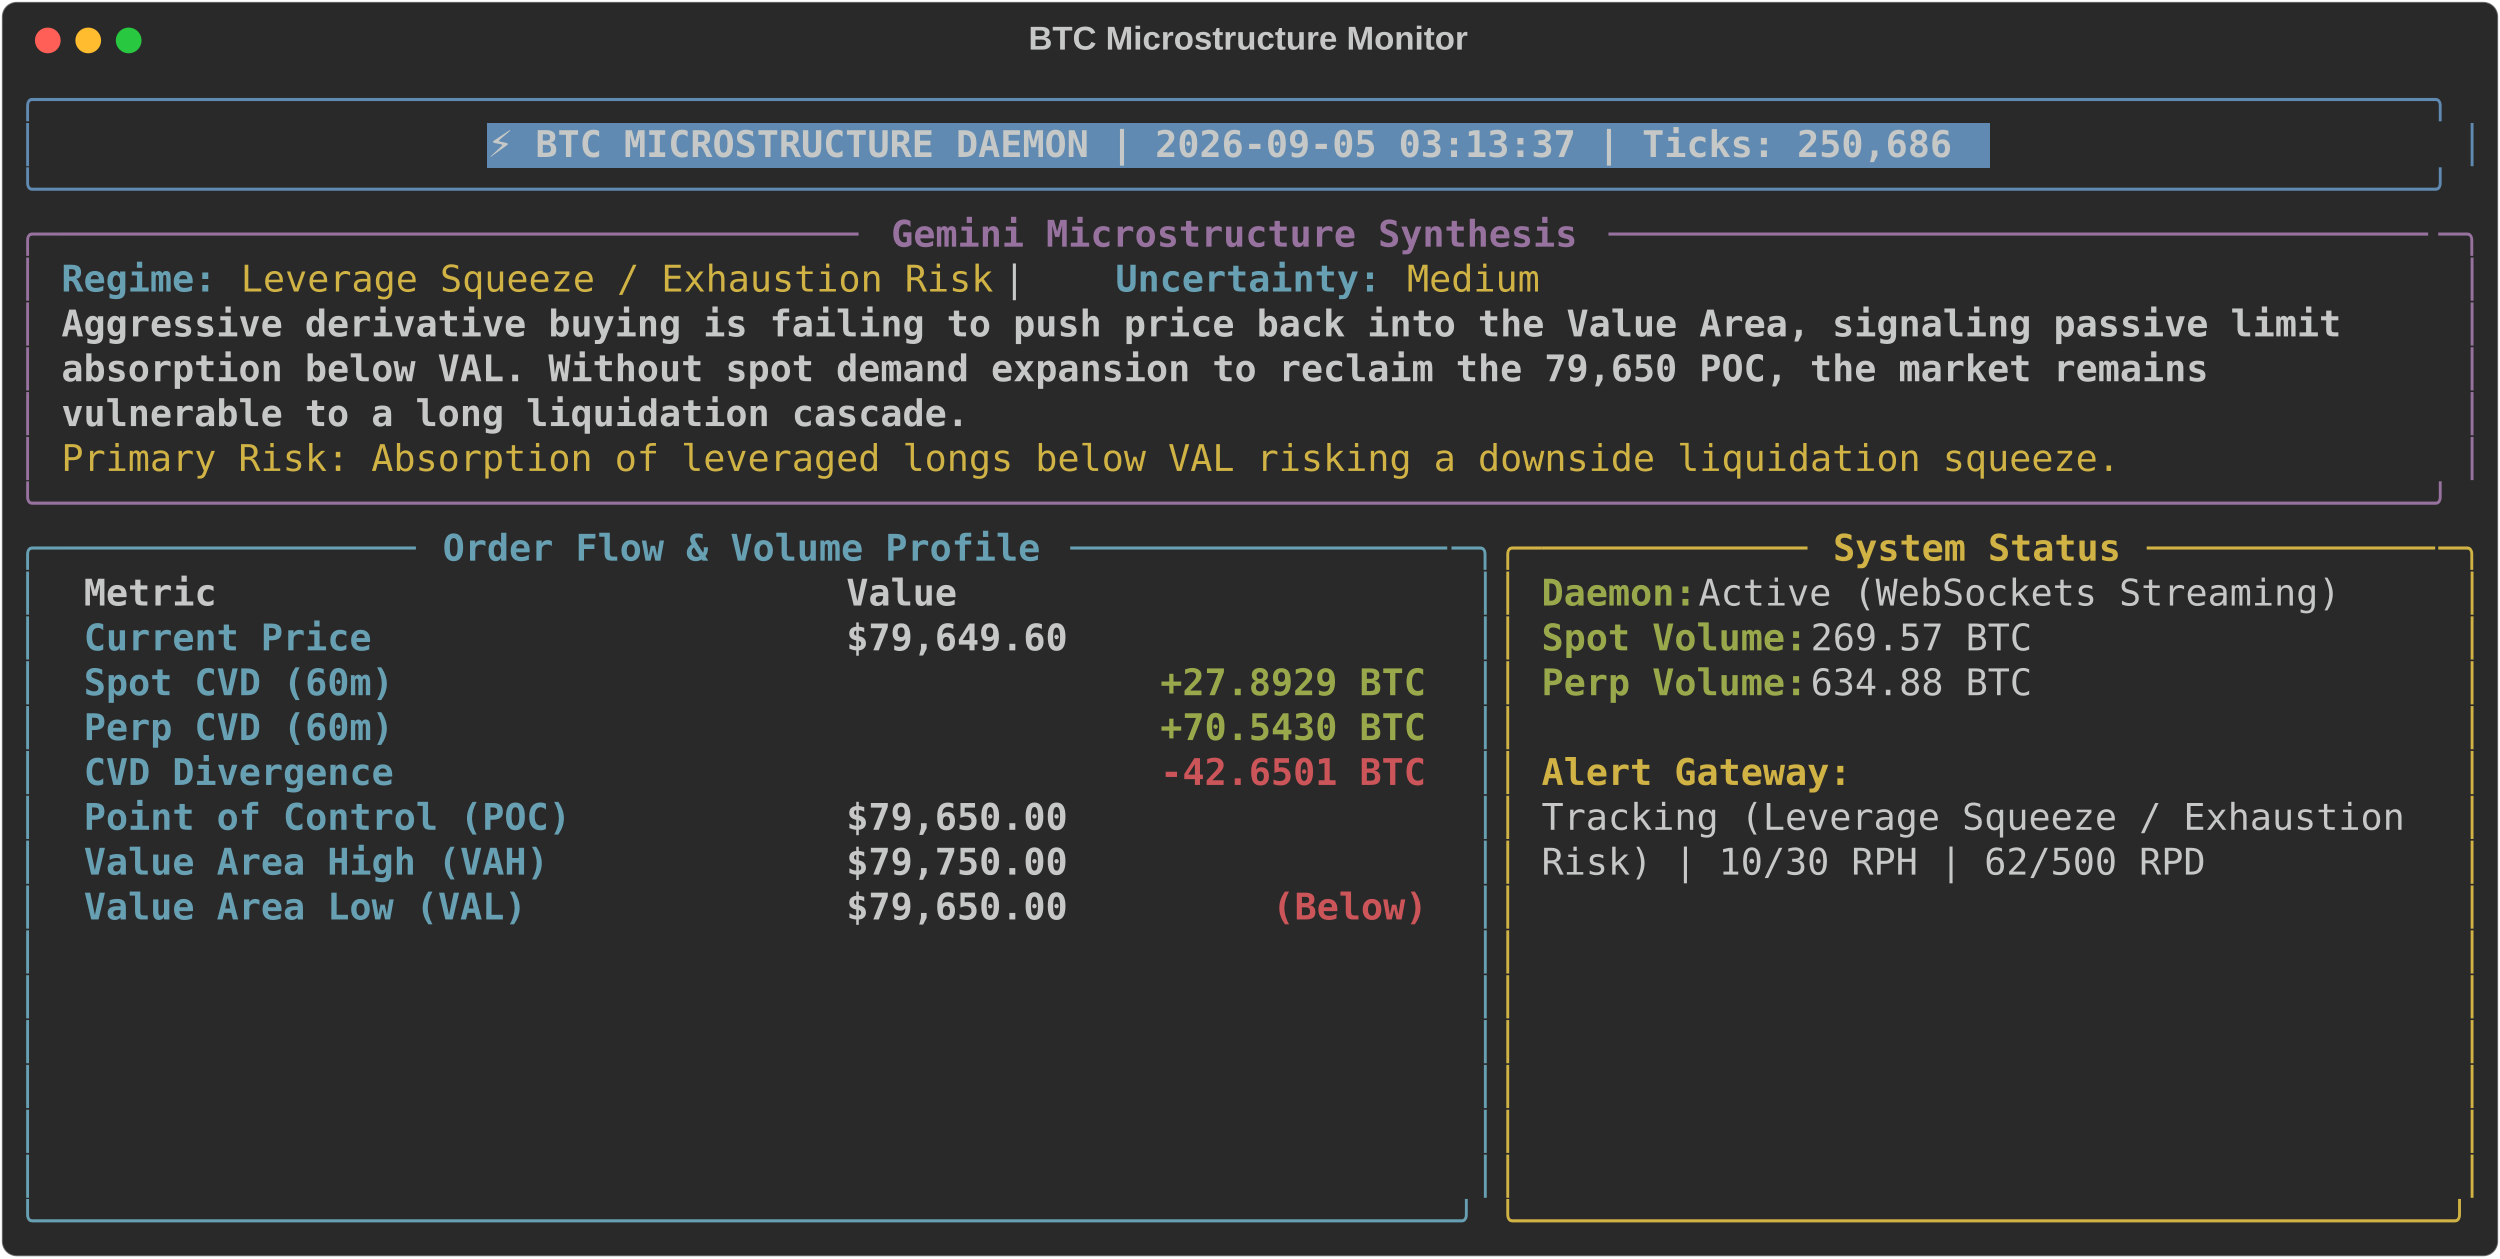
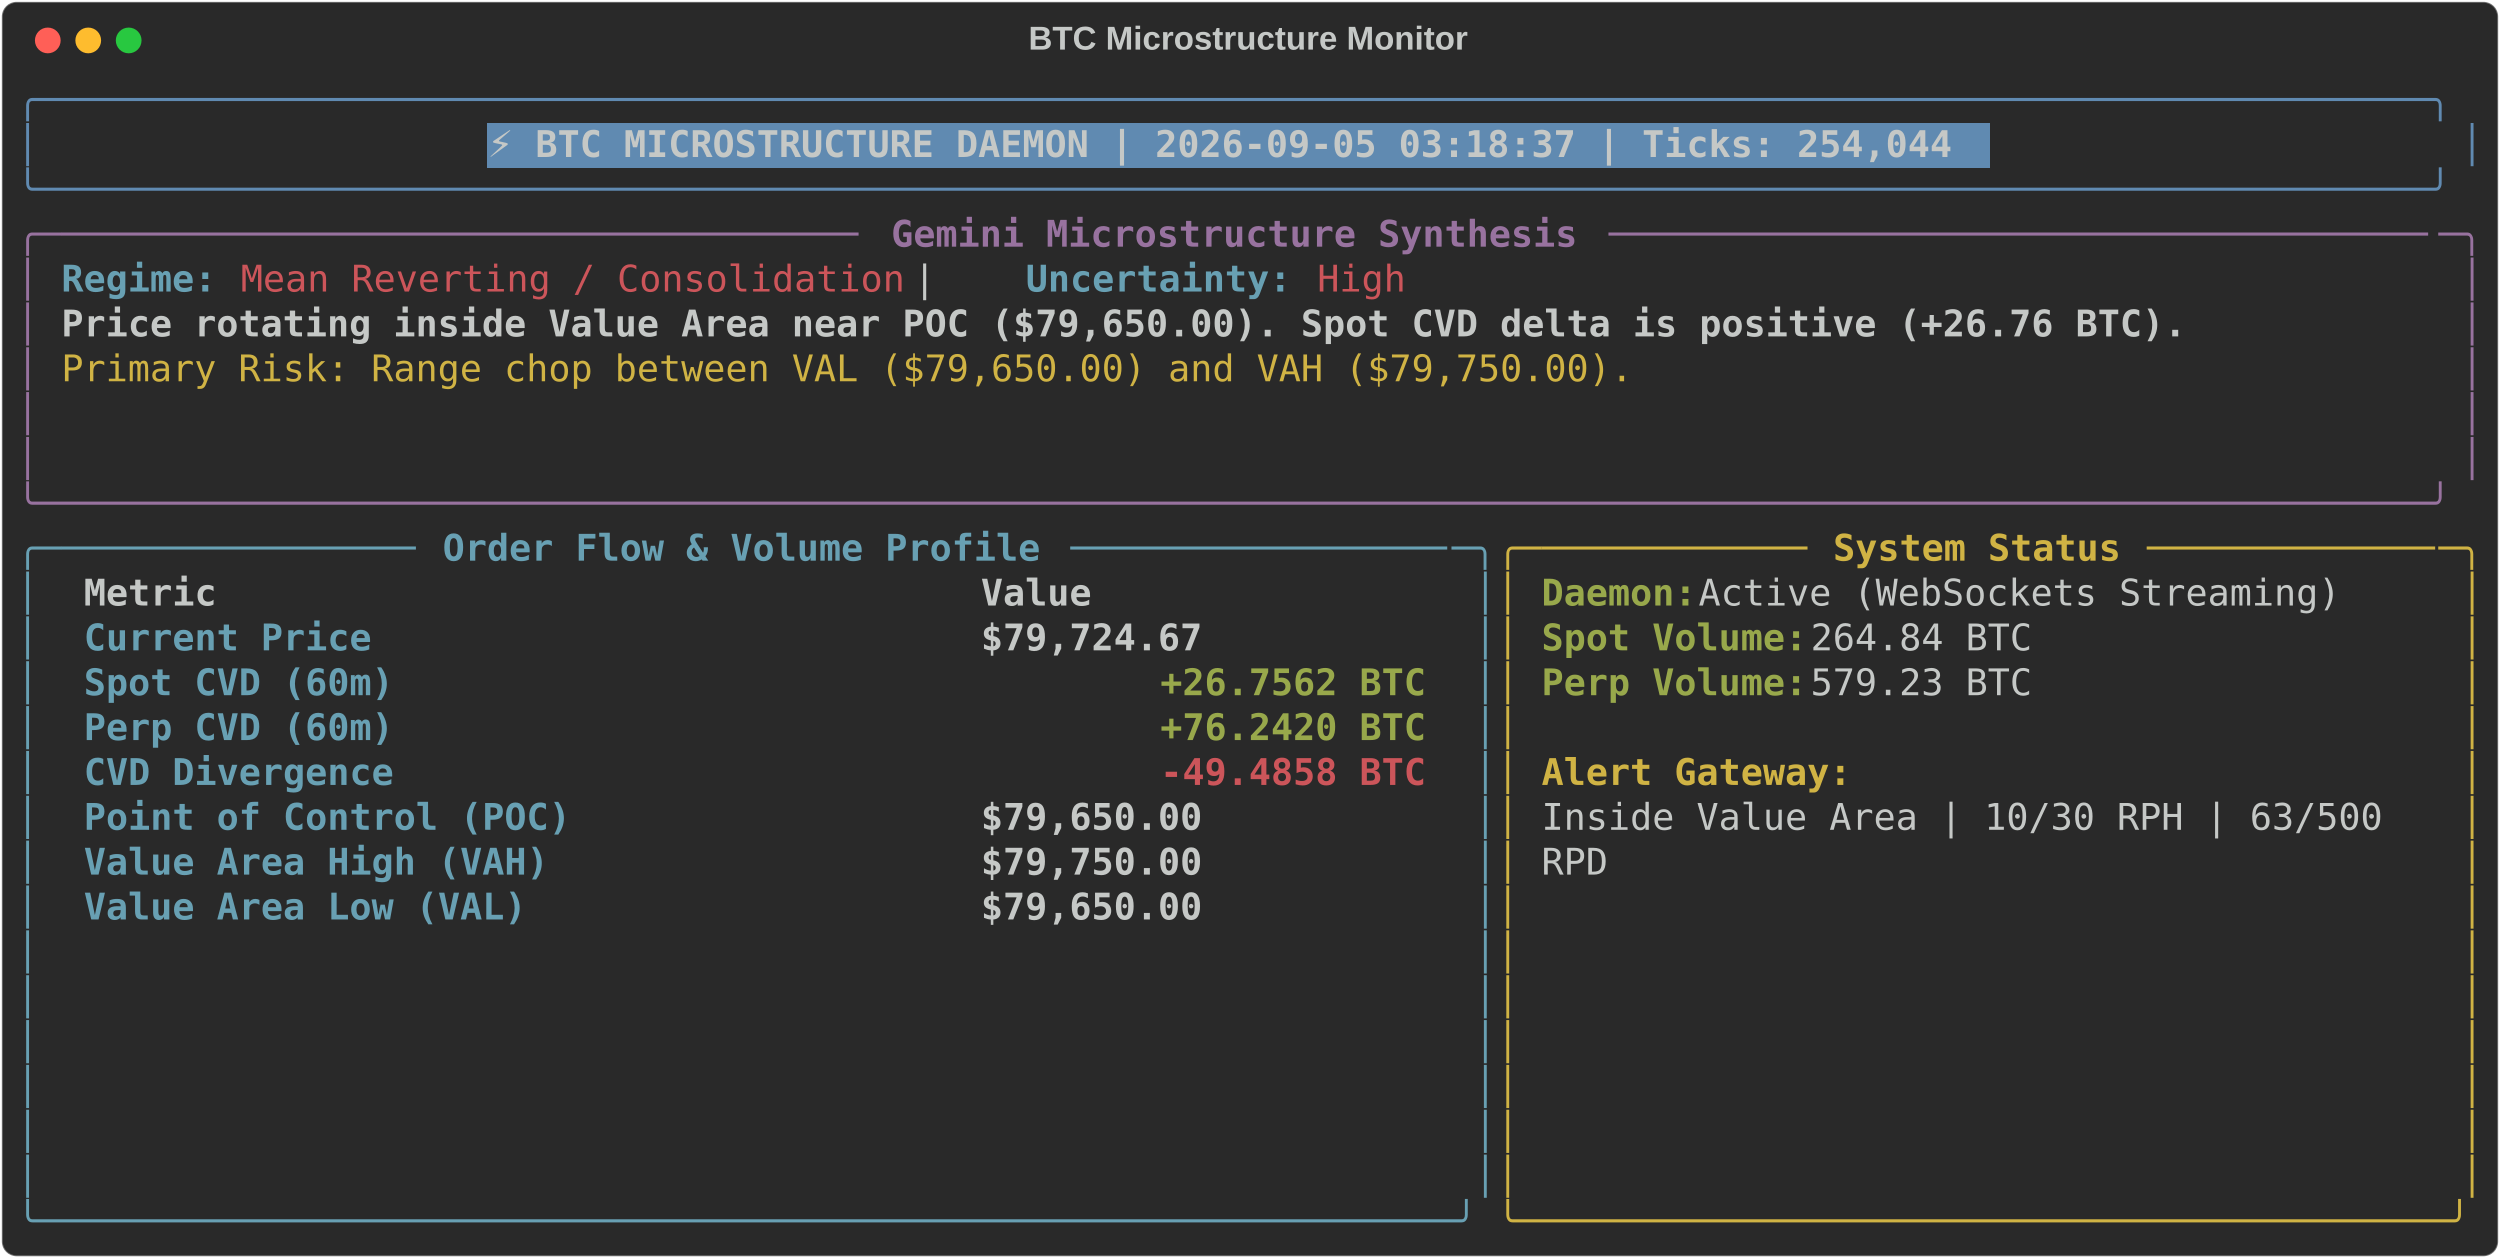
<svg xmlns="http://www.w3.org/2000/svg" class="rich-terminal" viewBox="0 0 1360 684.4">
  <style>

    @font-face {
        font-family: "Fira Code";
        src: local("FiraCode-Regular"),
                url("https://cdnjs.cloudflare.com/ajax/libs/firacode/6.2.0/woff2/FiraCode-Regular.woff2") format("woff2"),
                url("https://cdnjs.cloudflare.com/ajax/libs/firacode/6.2.0/woff/FiraCode-Regular.woff") format("woff");
        font-style: normal;
        font-weight: 400;
    }
    @font-face {
        font-family: "Fira Code";
        src: local("FiraCode-Bold"),
                url("https://cdnjs.cloudflare.com/ajax/libs/firacode/6.2.0/woff2/FiraCode-Bold.woff2") format("woff2"),
                url("https://cdnjs.cloudflare.com/ajax/libs/firacode/6.2.0/woff/FiraCode-Bold.woff") format("woff");
        font-style: bold;
        font-weight: 700;
    }

-     .terminal-3859996035-matrix {
+     .terminal-2797884473-matrix {
        font-family: Fira Code, monospace;
        font-size: 20px;
        line-height: 24.4px;
        font-variant-east-asian: full-width;
    }

-     .terminal-3859996035-title {
+     .terminal-2797884473-title {
        font-size: 18px;
        font-weight: bold;
        font-family: arial;
    }

-     .terminal-3859996035-r1 { fill: #608ab1 }
- .terminal-3859996035-r2 { fill: #c5c8c6 }
- .terminal-3859996035-r3 { fill: #c5c8c6;font-weight: bold }
- .terminal-3859996035-r4 { fill: #98729f }
- .terminal-3859996035-r5 { fill: #98729f;font-weight: bold }
- .terminal-3859996035-r6 { fill: #68a0b3;font-weight: bold }
- .terminal-3859996035-r7 { fill: #d0b344 }
- .terminal-3859996035-r8 { fill: #68a0b3 }
- .terminal-3859996035-r9 { fill: #d0b344;font-weight: bold }
- .terminal-3859996035-r10 { fill: #98a84b;font-weight: bold }
- .terminal-3859996035-r11 { fill: #cc555a;font-weight: bold }
+     .terminal-2797884473-r1 { fill: #608ab1 }
+ .terminal-2797884473-r2 { fill: #c5c8c6 }
+ .terminal-2797884473-r3 { fill: #c5c8c6;font-weight: bold }
+ .terminal-2797884473-r4 { fill: #98729f }
+ .terminal-2797884473-r5 { fill: #98729f;font-weight: bold }
+ .terminal-2797884473-r6 { fill: #68a0b3;font-weight: bold }
+ .terminal-2797884473-r7 { fill: #cc555a }
+ .terminal-2797884473-r8 { fill: #d0b344 }
+ .terminal-2797884473-r9 { fill: #68a0b3 }
+ .terminal-2797884473-r10 { fill: #d0b344;font-weight: bold }
+ .terminal-2797884473-r11 { fill: #98a84b;font-weight: bold }
+ .terminal-2797884473-r12 { fill: #cc555a;font-weight: bold }
    </style>
  <defs>
-     <clipPath id="terminal-3859996035-clip-terminal">
+     <clipPath id="terminal-2797884473-clip-terminal">
      <rect x="0" y="0" width="1341.0" height="633.4" />
    </clipPath>
-     <clipPath id="terminal-3859996035-line-0">
+     <clipPath id="terminal-2797884473-line-0">
      <rect x="0" y="1.5" width="1342" height="24.65" />
    </clipPath>
-     <clipPath id="terminal-3859996035-line-1">
+     <clipPath id="terminal-2797884473-line-1">
      <rect x="0" y="25.9" width="1342" height="24.65" />
    </clipPath>
-     <clipPath id="terminal-3859996035-line-2">
+     <clipPath id="terminal-2797884473-line-2">
      <rect x="0" y="50.3" width="1342" height="24.65" />
    </clipPath>
-     <clipPath id="terminal-3859996035-line-3">
+     <clipPath id="terminal-2797884473-line-3">
      <rect x="0" y="74.7" width="1342" height="24.65" />
    </clipPath>
-     <clipPath id="terminal-3859996035-line-4">
+     <clipPath id="terminal-2797884473-line-4">
      <rect x="0" y="99.1" width="1342" height="24.65" />
    </clipPath>
-     <clipPath id="terminal-3859996035-line-5">
+     <clipPath id="terminal-2797884473-line-5">
      <rect x="0" y="123.5" width="1342" height="24.65" />
    </clipPath>
-     <clipPath id="terminal-3859996035-line-6">
+     <clipPath id="terminal-2797884473-line-6">
      <rect x="0" y="147.9" width="1342" height="24.65" />
    </clipPath>
-     <clipPath id="terminal-3859996035-line-7">
+     <clipPath id="terminal-2797884473-line-7">
      <rect x="0" y="172.3" width="1342" height="24.65" />
    </clipPath>
-     <clipPath id="terminal-3859996035-line-8">
+     <clipPath id="terminal-2797884473-line-8">
      <rect x="0" y="196.7" width="1342" height="24.65" />
    </clipPath>
-     <clipPath id="terminal-3859996035-line-9">
+     <clipPath id="terminal-2797884473-line-9">
      <rect x="0" y="221.1" width="1342" height="24.65" />
    </clipPath>
-     <clipPath id="terminal-3859996035-line-10">
+     <clipPath id="terminal-2797884473-line-10">
      <rect x="0" y="245.5" width="1342" height="24.65" />
    </clipPath>
-     <clipPath id="terminal-3859996035-line-11">
+     <clipPath id="terminal-2797884473-line-11">
      <rect x="0" y="269.9" width="1342" height="24.65" />
    </clipPath>
-     <clipPath id="terminal-3859996035-line-12">
+     <clipPath id="terminal-2797884473-line-12">
      <rect x="0" y="294.3" width="1342" height="24.65" />
    </clipPath>
-     <clipPath id="terminal-3859996035-line-13">
+     <clipPath id="terminal-2797884473-line-13">
      <rect x="0" y="318.7" width="1342" height="24.65" />
    </clipPath>
-     <clipPath id="terminal-3859996035-line-14">
+     <clipPath id="terminal-2797884473-line-14">
      <rect x="0" y="343.1" width="1342" height="24.65" />
    </clipPath>
-     <clipPath id="terminal-3859996035-line-15">
+     <clipPath id="terminal-2797884473-line-15">
      <rect x="0" y="367.5" width="1342" height="24.65" />
    </clipPath>
-     <clipPath id="terminal-3859996035-line-16">
+     <clipPath id="terminal-2797884473-line-16">
      <rect x="0" y="391.9" width="1342" height="24.65" />
    </clipPath>
-     <clipPath id="terminal-3859996035-line-17">
+     <clipPath id="terminal-2797884473-line-17">
      <rect x="0" y="416.3" width="1342" height="24.65" />
    </clipPath>
-     <clipPath id="terminal-3859996035-line-18">
+     <clipPath id="terminal-2797884473-line-18">
      <rect x="0" y="440.7" width="1342" height="24.65" />
    </clipPath>
-     <clipPath id="terminal-3859996035-line-19">
+     <clipPath id="terminal-2797884473-line-19">
      <rect x="0" y="465.1" width="1342" height="24.65" />
    </clipPath>
-     <clipPath id="terminal-3859996035-line-20">
+     <clipPath id="terminal-2797884473-line-20">
      <rect x="0" y="489.5" width="1342" height="24.65" />
    </clipPath>
-     <clipPath id="terminal-3859996035-line-21">
+     <clipPath id="terminal-2797884473-line-21">
      <rect x="0" y="513.9" width="1342" height="24.65" />
    </clipPath>
-     <clipPath id="terminal-3859996035-line-22">
+     <clipPath id="terminal-2797884473-line-22">
      <rect x="0" y="538.3" width="1342" height="24.65" />
    </clipPath>
-     <clipPath id="terminal-3859996035-line-23">
+     <clipPath id="terminal-2797884473-line-23">
      <rect x="0" y="562.7" width="1342" height="24.65" />
    </clipPath>
-     <clipPath id="terminal-3859996035-line-24">
+     <clipPath id="terminal-2797884473-line-24">
      <rect x="0" y="587.1" width="1342" height="24.65" />
    </clipPath>
  </defs>
  <rect fill="#292929" stroke="rgba(255,255,255,0.35)" stroke-width="1" x="1" y="1" width="1358" height="682.4" rx="8" />
-   <text class="terminal-3859996035-title" fill="#c5c8c6" text-anchor="middle" x="679" y="27">BTC Microstructure Monitor</text>
+   <text class="terminal-2797884473-title" fill="#c5c8c6" text-anchor="middle" x="679" y="27">BTC Microstructure Monitor</text>
  <g transform="translate(26,22)">
    <circle cx="0" cy="0" r="7" fill="#ff5f57" />
    <circle cx="22" cy="0" r="7" fill="#febc2e" />
    <circle cx="44" cy="0" r="7" fill="#28c840" />
  </g>
-   <g transform="translate(9, 41)" clip-path="url(#terminal-3859996035-clip-terminal)">
+   <g transform="translate(9, 41)" clip-path="url(#terminal-2797884473-clip-terminal)">
    <rect fill="#608ab1" x="256.2" y="25.9" width="817.4" height="24.65" shape-rendering="crispEdges" />
-     <g class="terminal-3859996035-matrix">
-       <text class="terminal-3859996035-r1" x="0" y="20" textLength="1342" clip-path="url(#terminal-3859996035-line-0)">╭────────────────────────────────────────────────────────────────────────────────────────────────────────────╮</text>
-       <text class="terminal-3859996035-r2" x="1342" y="20" textLength="12.2" clip-path="url(#terminal-3859996035-line-0)">
- </text>
-       <text class="terminal-3859996035-r1" x="0" y="44.4" textLength="12.2" clip-path="url(#terminal-3859996035-line-1)">│</text>
-       <text class="terminal-3859996035-r3" x="256.2" y="44.4" textLength="805.2" clip-path="url(#terminal-3859996035-line-1)">⚡ BTC MICROSTRUCTURE DAEMON | 2026-09-05 03:13:37 | Ticks: 250,686</text>
-       <text class="terminal-3859996035-r1" x="1329.8" y="44.4" textLength="12.2" clip-path="url(#terminal-3859996035-line-1)">│</text>
-       <text class="terminal-3859996035-r2" x="1342" y="44.4" textLength="12.2" clip-path="url(#terminal-3859996035-line-1)">
- </text>
-       <text class="terminal-3859996035-r1" x="0" y="68.8" textLength="1342" clip-path="url(#terminal-3859996035-line-2)">╰────────────────────────────────────────────────────────────────────────────────────────────────────────────╯</text>
-       <text class="terminal-3859996035-r2" x="1342" y="68.8" textLength="12.2" clip-path="url(#terminal-3859996035-line-2)">
- </text>
-       <text class="terminal-3859996035-r4" x="0" y="93.2" textLength="24.4" clip-path="url(#terminal-3859996035-line-3)">╭─</text>
-       <text class="terminal-3859996035-r4" x="24.4" y="93.2" textLength="439.2" clip-path="url(#terminal-3859996035-line-3)">────────────────────────────────────</text>
-       <text class="terminal-3859996035-r5" x="475.8" y="93.2" textLength="378.2" clip-path="url(#terminal-3859996035-line-3)">Gemini Microstructure Synthesis</text>
-       <text class="terminal-3859996035-r4" x="866.2" y="93.2" textLength="451.4" clip-path="url(#terminal-3859996035-line-3)">─────────────────────────────────────</text>
-       <text class="terminal-3859996035-r4" x="1317.6" y="93.2" textLength="24.4" clip-path="url(#terminal-3859996035-line-3)">─╮</text>
-       <text class="terminal-3859996035-r2" x="1342" y="93.2" textLength="12.2" clip-path="url(#terminal-3859996035-line-3)">
- </text>
-       <text class="terminal-3859996035-r4" x="0" y="117.6" textLength="12.2" clip-path="url(#terminal-3859996035-line-4)">│</text>
-       <text class="terminal-3859996035-r6" x="24.4" y="117.6" textLength="85.4" clip-path="url(#terminal-3859996035-line-4)">Regime:</text>
-       <text class="terminal-3859996035-r7" x="122" y="117.6" textLength="414.8" clip-path="url(#terminal-3859996035-line-4)">Leverage Squeeze / Exhaustion Risk</text>
-       <text class="terminal-3859996035-r2" x="536.8" y="117.6" textLength="61" clip-path="url(#terminal-3859996035-line-4)">  |  </text>
-       <text class="terminal-3859996035-r6" x="597.8" y="117.6" textLength="146.4" clip-path="url(#terminal-3859996035-line-4)">Uncertainty:</text>
-       <text class="terminal-3859996035-r7" x="756.4" y="117.6" textLength="73.2" clip-path="url(#terminal-3859996035-line-4)">Medium</text>
-       <text class="terminal-3859996035-r4" x="1329.8" y="117.6" textLength="12.2" clip-path="url(#terminal-3859996035-line-4)">│</text>
-       <text class="terminal-3859996035-r2" x="1342" y="117.6" textLength="12.2" clip-path="url(#terminal-3859996035-line-4)">
- </text>
-       <text class="terminal-3859996035-r4" x="0" y="142" textLength="12.2" clip-path="url(#terminal-3859996035-line-5)">│</text>
-       <text class="terminal-3859996035-r3" x="24.4" y="142" textLength="1268.8" clip-path="url(#terminal-3859996035-line-5)">Aggressive derivative buying is failing to push price back into the Value Area, signaling passive limit </text>
-       <text class="terminal-3859996035-r4" x="1329.8" y="142" textLength="12.2" clip-path="url(#terminal-3859996035-line-5)">│</text>
-       <text class="terminal-3859996035-r2" x="1342" y="142" textLength="12.2" clip-path="url(#terminal-3859996035-line-5)">
- </text>
-       <text class="terminal-3859996035-r4" x="0" y="166.4" textLength="12.2" clip-path="url(#terminal-3859996035-line-6)">│</text>
-       <text class="terminal-3859996035-r3" x="24.4" y="166.4" textLength="1195.6" clip-path="url(#terminal-3859996035-line-6)">absorption below VAL. Without spot demand expansion to reclaim the 79,650 POC, the market remains </text>
-       <text class="terminal-3859996035-r4" x="1329.8" y="166.4" textLength="12.2" clip-path="url(#terminal-3859996035-line-6)">│</text>
-       <text class="terminal-3859996035-r2" x="1342" y="166.4" textLength="12.2" clip-path="url(#terminal-3859996035-line-6)">
- </text>
-       <text class="terminal-3859996035-r4" x="0" y="190.8" textLength="12.2" clip-path="url(#terminal-3859996035-line-7)">│</text>
-       <text class="terminal-3859996035-r3" x="24.4" y="190.8" textLength="500.2" clip-path="url(#terminal-3859996035-line-7)">vulnerable to a long liquidation cascade.</text>
-       <text class="terminal-3859996035-r4" x="1329.8" y="190.8" textLength="12.2" clip-path="url(#terminal-3859996035-line-7)">│</text>
-       <text class="terminal-3859996035-r2" x="1342" y="190.8" textLength="12.2" clip-path="url(#terminal-3859996035-line-7)">
- </text>
-       <text class="terminal-3859996035-r4" x="0" y="215.2" textLength="12.2" clip-path="url(#terminal-3859996035-line-8)">│</text>
-       <text class="terminal-3859996035-r7" x="24.4" y="215.2" textLength="1134.6" clip-path="url(#terminal-3859996035-line-8)">Primary Risk: Absorption of leveraged longs below VAL risking a downside liquidation squeeze.</text>
-       <text class="terminal-3859996035-r4" x="1329.8" y="215.2" textLength="12.2" clip-path="url(#terminal-3859996035-line-8)">│</text>
-       <text class="terminal-3859996035-r2" x="1342" y="215.2" textLength="12.2" clip-path="url(#terminal-3859996035-line-8)">
- </text>
-       <text class="terminal-3859996035-r4" x="0" y="239.6" textLength="1342" clip-path="url(#terminal-3859996035-line-9)">╰────────────────────────────────────────────────────────────────────────────────────────────────────────────╯</text>
-       <text class="terminal-3859996035-r2" x="1342" y="239.6" textLength="12.2" clip-path="url(#terminal-3859996035-line-9)">
- </text>
-       <text class="terminal-3859996035-r8" x="0" y="264" textLength="24.4" clip-path="url(#terminal-3859996035-line-10)">╭─</text>
-       <text class="terminal-3859996035-r8" x="24.4" y="264" textLength="195.2" clip-path="url(#terminal-3859996035-line-10)">────────────────</text>
-       <text class="terminal-3859996035-r6" x="231.8" y="264" textLength="329.4" clip-path="url(#terminal-3859996035-line-10)">Order Flow &amp; Volume Profile</text>
-       <text class="terminal-3859996035-r8" x="573.4" y="264" textLength="207.4" clip-path="url(#terminal-3859996035-line-10)">─────────────────</text>
-       <text class="terminal-3859996035-r8" x="780.8" y="264" textLength="24.4" clip-path="url(#terminal-3859996035-line-10)">─╮</text>
-       <text class="terminal-3859996035-r7" x="805.2" y="264" textLength="24.4" clip-path="url(#terminal-3859996035-line-10)">╭─</text>
-       <text class="terminal-3859996035-r7" x="829.6" y="264" textLength="146.4" clip-path="url(#terminal-3859996035-line-10)">────────────</text>
-       <text class="terminal-3859996035-r9" x="988.2" y="264" textLength="158.6" clip-path="url(#terminal-3859996035-line-10)">System Status</text>
-       <text class="terminal-3859996035-r7" x="1159" y="264" textLength="158.6" clip-path="url(#terminal-3859996035-line-10)">─────────────</text>
-       <text class="terminal-3859996035-r7" x="1317.6" y="264" textLength="24.4" clip-path="url(#terminal-3859996035-line-10)">─╮</text>
-       <text class="terminal-3859996035-r2" x="1342" y="264" textLength="12.2" clip-path="url(#terminal-3859996035-line-10)">
- </text>
-       <text class="terminal-3859996035-r8" x="0" y="288.4" textLength="12.2" clip-path="url(#terminal-3859996035-line-11)">│</text>
-       <text class="terminal-3859996035-r3" x="36.6" y="288.4" textLength="390.4" clip-path="url(#terminal-3859996035-line-11)">Metric                          </text>
-       <text class="terminal-3859996035-r3" x="451.4" y="288.4" textLength="317.2" clip-path="url(#terminal-3859996035-line-11)">                     Value</text>
-       <text class="terminal-3859996035-r8" x="793" y="288.4" textLength="12.2" clip-path="url(#terminal-3859996035-line-11)">│</text>
-       <text class="terminal-3859996035-r7" x="805.2" y="288.4" textLength="12.2" clip-path="url(#terminal-3859996035-line-11)">│</text>
-       <text class="terminal-3859996035-r10" x="829.6" y="288.4" textLength="85.4" clip-path="url(#terminal-3859996035-line-11)">Daemon:</text>
-       <text class="terminal-3859996035-r2" x="915" y="288.4" textLength="366" clip-path="url(#terminal-3859996035-line-11)"> Active (WebSockets Streaming)</text>
-       <text class="terminal-3859996035-r7" x="1329.8" y="288.4" textLength="12.2" clip-path="url(#terminal-3859996035-line-11)">│</text>
-       <text class="terminal-3859996035-r2" x="1342" y="288.4" textLength="12.2" clip-path="url(#terminal-3859996035-line-11)">
- </text>
-       <text class="terminal-3859996035-r8" x="0" y="312.8" textLength="12.2" clip-path="url(#terminal-3859996035-line-12)">│</text>
-       <text class="terminal-3859996035-r6" x="36.6" y="312.8" textLength="390.4" clip-path="url(#terminal-3859996035-line-12)">Current Price                   </text>
-       <text class="terminal-3859996035-r3" x="451.4" y="312.8" textLength="317.2" clip-path="url(#terminal-3859996035-line-12)">                $79,649.60</text>
-       <text class="terminal-3859996035-r8" x="793" y="312.8" textLength="12.2" clip-path="url(#terminal-3859996035-line-12)">│</text>
-       <text class="terminal-3859996035-r7" x="805.2" y="312.8" textLength="12.2" clip-path="url(#terminal-3859996035-line-12)">│</text>
-       <text class="terminal-3859996035-r10" x="829.6" y="312.8" textLength="146.4" clip-path="url(#terminal-3859996035-line-12)">Spot Volume:</text>
-       <text class="terminal-3859996035-r2" x="976" y="312.8" textLength="134.2" clip-path="url(#terminal-3859996035-line-12)"> 269.57 BTC</text>
-       <text class="terminal-3859996035-r7" x="1329.8" y="312.8" textLength="12.2" clip-path="url(#terminal-3859996035-line-12)">│</text>
-       <text class="terminal-3859996035-r2" x="1342" y="312.8" textLength="12.2" clip-path="url(#terminal-3859996035-line-12)">
- </text>
-       <text class="terminal-3859996035-r8" x="0" y="337.2" textLength="12.2" clip-path="url(#terminal-3859996035-line-13)">│</text>
-       <text class="terminal-3859996035-r6" x="36.6" y="337.2" textLength="390.4" clip-path="url(#terminal-3859996035-line-13)">Spot CVD (60m)                  </text>
-       <text class="terminal-3859996035-r10" x="622.2" y="337.2" textLength="146.4" clip-path="url(#terminal-3859996035-line-13)">+27.8929 BTC</text>
-       <text class="terminal-3859996035-r8" x="793" y="337.2" textLength="12.2" clip-path="url(#terminal-3859996035-line-13)">│</text>
-       <text class="terminal-3859996035-r7" x="805.2" y="337.2" textLength="12.2" clip-path="url(#terminal-3859996035-line-13)">│</text>
-       <text class="terminal-3859996035-r10" x="829.6" y="337.2" textLength="146.4" clip-path="url(#terminal-3859996035-line-13)">Perp Volume:</text>
-       <text class="terminal-3859996035-r2" x="976" y="337.2" textLength="134.2" clip-path="url(#terminal-3859996035-line-13)"> 634.88 BTC</text>
-       <text class="terminal-3859996035-r7" x="1329.8" y="337.2" textLength="12.2" clip-path="url(#terminal-3859996035-line-13)">│</text>
-       <text class="terminal-3859996035-r2" x="1342" y="337.2" textLength="12.2" clip-path="url(#terminal-3859996035-line-13)">
- </text>
-       <text class="terminal-3859996035-r8" x="0" y="361.6" textLength="12.2" clip-path="url(#terminal-3859996035-line-14)">│</text>
-       <text class="terminal-3859996035-r6" x="36.6" y="361.6" textLength="390.4" clip-path="url(#terminal-3859996035-line-14)">Perp CVD (60m)                  </text>
-       <text class="terminal-3859996035-r10" x="622.2" y="361.6" textLength="146.4" clip-path="url(#terminal-3859996035-line-14)">+70.5430 BTC</text>
-       <text class="terminal-3859996035-r8" x="793" y="361.6" textLength="12.2" clip-path="url(#terminal-3859996035-line-14)">│</text>
-       <text class="terminal-3859996035-r7" x="805.2" y="361.6" textLength="12.2" clip-path="url(#terminal-3859996035-line-14)">│</text>
-       <text class="terminal-3859996035-r7" x="1329.8" y="361.6" textLength="12.2" clip-path="url(#terminal-3859996035-line-14)">│</text>
-       <text class="terminal-3859996035-r2" x="1342" y="361.6" textLength="12.2" clip-path="url(#terminal-3859996035-line-14)">
- </text>
-       <text class="terminal-3859996035-r8" x="0" y="386" textLength="12.2" clip-path="url(#terminal-3859996035-line-15)">│</text>
-       <text class="terminal-3859996035-r6" x="36.6" y="386" textLength="390.4" clip-path="url(#terminal-3859996035-line-15)">CVD Divergence                  </text>
-       <text class="terminal-3859996035-r11" x="622.2" y="386" textLength="146.4" clip-path="url(#terminal-3859996035-line-15)">-42.6501 BTC</text>
-       <text class="terminal-3859996035-r8" x="793" y="386" textLength="12.2" clip-path="url(#terminal-3859996035-line-15)">│</text>
-       <text class="terminal-3859996035-r7" x="805.2" y="386" textLength="12.2" clip-path="url(#terminal-3859996035-line-15)">│</text>
-       <text class="terminal-3859996035-r9" x="829.6" y="386" textLength="170.8" clip-path="url(#terminal-3859996035-line-15)">Alert Gateway:</text>
-       <text class="terminal-3859996035-r7" x="1329.8" y="386" textLength="12.2" clip-path="url(#terminal-3859996035-line-15)">│</text>
-       <text class="terminal-3859996035-r2" x="1342" y="386" textLength="12.2" clip-path="url(#terminal-3859996035-line-15)">
- </text>
-       <text class="terminal-3859996035-r8" x="0" y="410.4" textLength="12.2" clip-path="url(#terminal-3859996035-line-16)">│</text>
-       <text class="terminal-3859996035-r6" x="36.6" y="410.4" textLength="390.4" clip-path="url(#terminal-3859996035-line-16)">Point of Control (POC)          </text>
-       <text class="terminal-3859996035-r3" x="451.4" y="410.4" textLength="317.2" clip-path="url(#terminal-3859996035-line-16)">                $79,650.00</text>
-       <text class="terminal-3859996035-r8" x="793" y="410.4" textLength="12.2" clip-path="url(#terminal-3859996035-line-16)">│</text>
-       <text class="terminal-3859996035-r7" x="805.2" y="410.4" textLength="12.2" clip-path="url(#terminal-3859996035-line-16)">│</text>
-       <text class="terminal-3859996035-r2" x="829.6" y="410.4" textLength="488" clip-path="url(#terminal-3859996035-line-16)">Tracking (Leverage Squeeze / Exhaustion </text>
-       <text class="terminal-3859996035-r7" x="1329.8" y="410.4" textLength="12.2" clip-path="url(#terminal-3859996035-line-16)">│</text>
-       <text class="terminal-3859996035-r2" x="1342" y="410.4" textLength="12.2" clip-path="url(#terminal-3859996035-line-16)">
- </text>
-       <text class="terminal-3859996035-r8" x="0" y="434.8" textLength="12.2" clip-path="url(#terminal-3859996035-line-17)">│</text>
-       <text class="terminal-3859996035-r6" x="36.6" y="434.8" textLength="390.4" clip-path="url(#terminal-3859996035-line-17)">Value Area High (VAH)           </text>
-       <text class="terminal-3859996035-r3" x="451.4" y="434.8" textLength="317.2" clip-path="url(#terminal-3859996035-line-17)">                $79,750.00</text>
-       <text class="terminal-3859996035-r8" x="793" y="434.8" textLength="12.2" clip-path="url(#terminal-3859996035-line-17)">│</text>
-       <text class="terminal-3859996035-r7" x="805.2" y="434.8" textLength="12.2" clip-path="url(#terminal-3859996035-line-17)">│</text>
-       <text class="terminal-3859996035-r2" x="829.6" y="434.8" textLength="366" clip-path="url(#terminal-3859996035-line-17)">Risk) | 10/30 RPH | 62/500 RPD</text>
-       <text class="terminal-3859996035-r7" x="1329.8" y="434.8" textLength="12.2" clip-path="url(#terminal-3859996035-line-17)">│</text>
-       <text class="terminal-3859996035-r2" x="1342" y="434.8" textLength="12.2" clip-path="url(#terminal-3859996035-line-17)">
- </text>
-       <text class="terminal-3859996035-r8" x="0" y="459.2" textLength="12.2" clip-path="url(#terminal-3859996035-line-18)">│</text>
-       <text class="terminal-3859996035-r6" x="36.6" y="459.2" textLength="390.4" clip-path="url(#terminal-3859996035-line-18)">Value Area Low (VAL)            </text>
-       <text class="terminal-3859996035-r3" x="451.4" y="459.2" textLength="231.8" clip-path="url(#terminal-3859996035-line-18)">        $79,650.00 </text>
-       <text class="terminal-3859996035-r11" x="683.2" y="459.2" textLength="85.4" clip-path="url(#terminal-3859996035-line-18)">(Below)</text>
-       <text class="terminal-3859996035-r8" x="793" y="459.2" textLength="12.2" clip-path="url(#terminal-3859996035-line-18)">│</text>
-       <text class="terminal-3859996035-r7" x="805.2" y="459.2" textLength="12.2" clip-path="url(#terminal-3859996035-line-18)">│</text>
-       <text class="terminal-3859996035-r7" x="1329.8" y="459.2" textLength="12.2" clip-path="url(#terminal-3859996035-line-18)">│</text>
-       <text class="terminal-3859996035-r2" x="1342" y="459.2" textLength="12.2" clip-path="url(#terminal-3859996035-line-18)">
- </text>
-       <text class="terminal-3859996035-r8" x="0" y="483.6" textLength="12.2" clip-path="url(#terminal-3859996035-line-19)">│</text>
-       <text class="terminal-3859996035-r8" x="793" y="483.6" textLength="12.2" clip-path="url(#terminal-3859996035-line-19)">│</text>
-       <text class="terminal-3859996035-r7" x="805.2" y="483.6" textLength="12.2" clip-path="url(#terminal-3859996035-line-19)">│</text>
-       <text class="terminal-3859996035-r7" x="1329.8" y="483.6" textLength="12.2" clip-path="url(#terminal-3859996035-line-19)">│</text>
-       <text class="terminal-3859996035-r2" x="1342" y="483.6" textLength="12.2" clip-path="url(#terminal-3859996035-line-19)">
- </text>
-       <text class="terminal-3859996035-r8" x="0" y="508" textLength="12.2" clip-path="url(#terminal-3859996035-line-20)">│</text>
-       <text class="terminal-3859996035-r8" x="793" y="508" textLength="12.2" clip-path="url(#terminal-3859996035-line-20)">│</text>
-       <text class="terminal-3859996035-r7" x="805.2" y="508" textLength="12.2" clip-path="url(#terminal-3859996035-line-20)">│</text>
-       <text class="terminal-3859996035-r7" x="1329.8" y="508" textLength="12.2" clip-path="url(#terminal-3859996035-line-20)">│</text>
-       <text class="terminal-3859996035-r2" x="1342" y="508" textLength="12.2" clip-path="url(#terminal-3859996035-line-20)">
- </text>
-       <text class="terminal-3859996035-r8" x="0" y="532.4" textLength="12.2" clip-path="url(#terminal-3859996035-line-21)">│</text>
-       <text class="terminal-3859996035-r8" x="793" y="532.4" textLength="12.2" clip-path="url(#terminal-3859996035-line-21)">│</text>
-       <text class="terminal-3859996035-r7" x="805.2" y="532.4" textLength="12.2" clip-path="url(#terminal-3859996035-line-21)">│</text>
-       <text class="terminal-3859996035-r7" x="1329.8" y="532.4" textLength="12.2" clip-path="url(#terminal-3859996035-line-21)">│</text>
-       <text class="terminal-3859996035-r2" x="1342" y="532.4" textLength="12.2" clip-path="url(#terminal-3859996035-line-21)">
- </text>
-       <text class="terminal-3859996035-r8" x="0" y="556.8" textLength="12.2" clip-path="url(#terminal-3859996035-line-22)">│</text>
-       <text class="terminal-3859996035-r8" x="793" y="556.8" textLength="12.2" clip-path="url(#terminal-3859996035-line-22)">│</text>
-       <text class="terminal-3859996035-r7" x="805.2" y="556.8" textLength="12.2" clip-path="url(#terminal-3859996035-line-22)">│</text>
-       <text class="terminal-3859996035-r7" x="1329.8" y="556.8" textLength="12.2" clip-path="url(#terminal-3859996035-line-22)">│</text>
-       <text class="terminal-3859996035-r2" x="1342" y="556.8" textLength="12.2" clip-path="url(#terminal-3859996035-line-22)">
- </text>
-       <text class="terminal-3859996035-r8" x="0" y="581.2" textLength="12.2" clip-path="url(#terminal-3859996035-line-23)">│</text>
-       <text class="terminal-3859996035-r8" x="793" y="581.2" textLength="12.2" clip-path="url(#terminal-3859996035-line-23)">│</text>
-       <text class="terminal-3859996035-r7" x="805.2" y="581.2" textLength="12.2" clip-path="url(#terminal-3859996035-line-23)">│</text>
-       <text class="terminal-3859996035-r7" x="1329.8" y="581.2" textLength="12.2" clip-path="url(#terminal-3859996035-line-23)">│</text>
-       <text class="terminal-3859996035-r2" x="1342" y="581.2" textLength="12.2" clip-path="url(#terminal-3859996035-line-23)">
- </text>
-       <text class="terminal-3859996035-r8" x="0" y="605.6" textLength="12.2" clip-path="url(#terminal-3859996035-line-24)">│</text>
-       <text class="terminal-3859996035-r8" x="793" y="605.6" textLength="12.2" clip-path="url(#terminal-3859996035-line-24)">│</text>
-       <text class="terminal-3859996035-r7" x="805.2" y="605.6" textLength="12.2" clip-path="url(#terminal-3859996035-line-24)">│</text>
-       <text class="terminal-3859996035-r7" x="1329.8" y="605.6" textLength="12.2" clip-path="url(#terminal-3859996035-line-24)">│</text>
-       <text class="terminal-3859996035-r2" x="1342" y="605.6" textLength="12.2" clip-path="url(#terminal-3859996035-line-24)">
- </text>
-       <text class="terminal-3859996035-r8" x="0" y="630" textLength="805.2" clip-path="url(#terminal-3859996035-line-25)">╰────────────────────────────────────────────────────────────────╯</text>
-       <text class="terminal-3859996035-r7" x="805.2" y="630" textLength="536.8" clip-path="url(#terminal-3859996035-line-25)">╰──────────────────────────────────────────╯</text>
-       <text class="terminal-3859996035-r2" x="1342" y="630" textLength="12.2" clip-path="url(#terminal-3859996035-line-25)">
+     <g class="terminal-2797884473-matrix">
+       <text class="terminal-2797884473-r1" x="0" y="20" textLength="1342" clip-path="url(#terminal-2797884473-line-0)">╭────────────────────────────────────────────────────────────────────────────────────────────────────────────╮</text>
+       <text class="terminal-2797884473-r2" x="1342" y="20" textLength="12.2" clip-path="url(#terminal-2797884473-line-0)">
+ </text>
+       <text class="terminal-2797884473-r1" x="0" y="44.4" textLength="12.2" clip-path="url(#terminal-2797884473-line-1)">│</text>
+       <text class="terminal-2797884473-r3" x="256.2" y="44.4" textLength="805.2" clip-path="url(#terminal-2797884473-line-1)">⚡ BTC MICROSTRUCTURE DAEMON | 2026-09-05 03:18:37 | Ticks: 254,044</text>
+       <text class="terminal-2797884473-r1" x="1329.8" y="44.4" textLength="12.2" clip-path="url(#terminal-2797884473-line-1)">│</text>
+       <text class="terminal-2797884473-r2" x="1342" y="44.4" textLength="12.2" clip-path="url(#terminal-2797884473-line-1)">
+ </text>
+       <text class="terminal-2797884473-r1" x="0" y="68.8" textLength="1342" clip-path="url(#terminal-2797884473-line-2)">╰────────────────────────────────────────────────────────────────────────────────────────────────────────────╯</text>
+       <text class="terminal-2797884473-r2" x="1342" y="68.8" textLength="12.2" clip-path="url(#terminal-2797884473-line-2)">
+ </text>
+       <text class="terminal-2797884473-r4" x="0" y="93.2" textLength="24.4" clip-path="url(#terminal-2797884473-line-3)">╭─</text>
+       <text class="terminal-2797884473-r4" x="24.4" y="93.2" textLength="439.2" clip-path="url(#terminal-2797884473-line-3)">────────────────────────────────────</text>
+       <text class="terminal-2797884473-r5" x="475.8" y="93.2" textLength="378.2" clip-path="url(#terminal-2797884473-line-3)">Gemini Microstructure Synthesis</text>
+       <text class="terminal-2797884473-r4" x="866.2" y="93.2" textLength="451.4" clip-path="url(#terminal-2797884473-line-3)">─────────────────────────────────────</text>
+       <text class="terminal-2797884473-r4" x="1317.6" y="93.2" textLength="24.4" clip-path="url(#terminal-2797884473-line-3)">─╮</text>
+       <text class="terminal-2797884473-r2" x="1342" y="93.2" textLength="12.2" clip-path="url(#terminal-2797884473-line-3)">
+ </text>
+       <text class="terminal-2797884473-r4" x="0" y="117.6" textLength="12.2" clip-path="url(#terminal-2797884473-line-4)">│</text>
+       <text class="terminal-2797884473-r6" x="24.4" y="117.6" textLength="85.4" clip-path="url(#terminal-2797884473-line-4)">Regime:</text>
+       <text class="terminal-2797884473-r7" x="122" y="117.6" textLength="366" clip-path="url(#terminal-2797884473-line-4)">Mean Reverting / Consolidation</text>
+       <text class="terminal-2797884473-r2" x="488" y="117.6" textLength="61" clip-path="url(#terminal-2797884473-line-4)">  |  </text>
+       <text class="terminal-2797884473-r6" x="549" y="117.6" textLength="146.4" clip-path="url(#terminal-2797884473-line-4)">Uncertainty:</text>
+       <text class="terminal-2797884473-r7" x="707.6" y="117.6" textLength="48.8" clip-path="url(#terminal-2797884473-line-4)">High</text>
+       <text class="terminal-2797884473-r4" x="1329.8" y="117.6" textLength="12.2" clip-path="url(#terminal-2797884473-line-4)">│</text>
+       <text class="terminal-2797884473-r2" x="1342" y="117.6" textLength="12.2" clip-path="url(#terminal-2797884473-line-4)">
+ </text>
+       <text class="terminal-2797884473-r4" x="0" y="142" textLength="12.2" clip-path="url(#terminal-2797884473-line-5)">│</text>
+       <text class="terminal-2797884473-r3" x="24.4" y="142" textLength="1171.2" clip-path="url(#terminal-2797884473-line-5)">Price rotating inside Value Area near POC ($79,650.00). Spot CVD delta is positive (+26.76 BTC).</text>
+       <text class="terminal-2797884473-r4" x="1329.8" y="142" textLength="12.2" clip-path="url(#terminal-2797884473-line-5)">│</text>
+       <text class="terminal-2797884473-r2" x="1342" y="142" textLength="12.2" clip-path="url(#terminal-2797884473-line-5)">
+ </text>
+       <text class="terminal-2797884473-r4" x="0" y="166.4" textLength="12.2" clip-path="url(#terminal-2797884473-line-6)">│</text>
+       <text class="terminal-2797884473-r8" x="24.4" y="166.4" textLength="866.2" clip-path="url(#terminal-2797884473-line-6)">Primary Risk: Range chop between VAL ($79,650.00) and VAH ($79,750.00).</text>
+       <text class="terminal-2797884473-r4" x="1329.8" y="166.4" textLength="12.2" clip-path="url(#terminal-2797884473-line-6)">│</text>
+       <text class="terminal-2797884473-r2" x="1342" y="166.4" textLength="12.2" clip-path="url(#terminal-2797884473-line-6)">
+ </text>
+       <text class="terminal-2797884473-r4" x="0" y="190.8" textLength="12.2" clip-path="url(#terminal-2797884473-line-7)">│</text>
+       <text class="terminal-2797884473-r4" x="1329.8" y="190.8" textLength="12.2" clip-path="url(#terminal-2797884473-line-7)">│</text>
+       <text class="terminal-2797884473-r2" x="1342" y="190.8" textLength="12.2" clip-path="url(#terminal-2797884473-line-7)">
+ </text>
+       <text class="terminal-2797884473-r4" x="0" y="215.2" textLength="12.2" clip-path="url(#terminal-2797884473-line-8)">│</text>
+       <text class="terminal-2797884473-r4" x="1329.8" y="215.2" textLength="12.2" clip-path="url(#terminal-2797884473-line-8)">│</text>
+       <text class="terminal-2797884473-r2" x="1342" y="215.2" textLength="12.2" clip-path="url(#terminal-2797884473-line-8)">
+ </text>
+       <text class="terminal-2797884473-r4" x="0" y="239.6" textLength="1342" clip-path="url(#terminal-2797884473-line-9)">╰────────────────────────────────────────────────────────────────────────────────────────────────────────────╯</text>
+       <text class="terminal-2797884473-r2" x="1342" y="239.6" textLength="12.2" clip-path="url(#terminal-2797884473-line-9)">
+ </text>
+       <text class="terminal-2797884473-r9" x="0" y="264" textLength="24.4" clip-path="url(#terminal-2797884473-line-10)">╭─</text>
+       <text class="terminal-2797884473-r9" x="24.4" y="264" textLength="195.2" clip-path="url(#terminal-2797884473-line-10)">────────────────</text>
+       <text class="terminal-2797884473-r6" x="231.8" y="264" textLength="329.4" clip-path="url(#terminal-2797884473-line-10)">Order Flow &amp; Volume Profile</text>
+       <text class="terminal-2797884473-r9" x="573.4" y="264" textLength="207.4" clip-path="url(#terminal-2797884473-line-10)">─────────────────</text>
+       <text class="terminal-2797884473-r9" x="780.8" y="264" textLength="24.4" clip-path="url(#terminal-2797884473-line-10)">─╮</text>
+       <text class="terminal-2797884473-r8" x="805.2" y="264" textLength="24.4" clip-path="url(#terminal-2797884473-line-10)">╭─</text>
+       <text class="terminal-2797884473-r8" x="829.6" y="264" textLength="146.4" clip-path="url(#terminal-2797884473-line-10)">────────────</text>
+       <text class="terminal-2797884473-r10" x="988.2" y="264" textLength="158.6" clip-path="url(#terminal-2797884473-line-10)">System Status</text>
+       <text class="terminal-2797884473-r8" x="1159" y="264" textLength="158.6" clip-path="url(#terminal-2797884473-line-10)">─────────────</text>
+       <text class="terminal-2797884473-r8" x="1317.6" y="264" textLength="24.4" clip-path="url(#terminal-2797884473-line-10)">─╮</text>
+       <text class="terminal-2797884473-r2" x="1342" y="264" textLength="12.2" clip-path="url(#terminal-2797884473-line-10)">
+ </text>
+       <text class="terminal-2797884473-r9" x="0" y="288.4" textLength="12.2" clip-path="url(#terminal-2797884473-line-11)">│</text>
+       <text class="terminal-2797884473-r3" x="36.6" y="288.4" textLength="463.6" clip-path="url(#terminal-2797884473-line-11)">Metric                                </text>
+       <text class="terminal-2797884473-r3" x="524.6" y="288.4" textLength="244" clip-path="url(#terminal-2797884473-line-11)">               Value</text>
+       <text class="terminal-2797884473-r9" x="793" y="288.4" textLength="12.2" clip-path="url(#terminal-2797884473-line-11)">│</text>
+       <text class="terminal-2797884473-r8" x="805.2" y="288.4" textLength="12.2" clip-path="url(#terminal-2797884473-line-11)">│</text>
+       <text class="terminal-2797884473-r11" x="829.6" y="288.4" textLength="85.4" clip-path="url(#terminal-2797884473-line-11)">Daemon:</text>
+       <text class="terminal-2797884473-r2" x="915" y="288.4" textLength="366" clip-path="url(#terminal-2797884473-line-11)"> Active (WebSockets Streaming)</text>
+       <text class="terminal-2797884473-r8" x="1329.8" y="288.4" textLength="12.2" clip-path="url(#terminal-2797884473-line-11)">│</text>
+       <text class="terminal-2797884473-r2" x="1342" y="288.4" textLength="12.2" clip-path="url(#terminal-2797884473-line-11)">
+ </text>
+       <text class="terminal-2797884473-r9" x="0" y="312.8" textLength="12.2" clip-path="url(#terminal-2797884473-line-12)">│</text>
+       <text class="terminal-2797884473-r6" x="36.6" y="312.8" textLength="463.6" clip-path="url(#terminal-2797884473-line-12)">Current Price                         </text>
+       <text class="terminal-2797884473-r3" x="524.6" y="312.8" textLength="244" clip-path="url(#terminal-2797884473-line-12)">          $79,724.67</text>
+       <text class="terminal-2797884473-r9" x="793" y="312.8" textLength="12.2" clip-path="url(#terminal-2797884473-line-12)">│</text>
+       <text class="terminal-2797884473-r8" x="805.2" y="312.8" textLength="12.2" clip-path="url(#terminal-2797884473-line-12)">│</text>
+       <text class="terminal-2797884473-r11" x="829.6" y="312.8" textLength="146.4" clip-path="url(#terminal-2797884473-line-12)">Spot Volume:</text>
+       <text class="terminal-2797884473-r2" x="976" y="312.8" textLength="134.2" clip-path="url(#terminal-2797884473-line-12)"> 264.84 BTC</text>
+       <text class="terminal-2797884473-r8" x="1329.8" y="312.8" textLength="12.2" clip-path="url(#terminal-2797884473-line-12)">│</text>
+       <text class="terminal-2797884473-r2" x="1342" y="312.8" textLength="12.2" clip-path="url(#terminal-2797884473-line-12)">
+ </text>
+       <text class="terminal-2797884473-r9" x="0" y="337.2" textLength="12.2" clip-path="url(#terminal-2797884473-line-13)">│</text>
+       <text class="terminal-2797884473-r6" x="36.6" y="337.2" textLength="463.6" clip-path="url(#terminal-2797884473-line-13)">Spot CVD (60m)                        </text>
+       <text class="terminal-2797884473-r11" x="622.2" y="337.2" textLength="146.4" clip-path="url(#terminal-2797884473-line-13)">+26.7562 BTC</text>
+       <text class="terminal-2797884473-r9" x="793" y="337.2" textLength="12.2" clip-path="url(#terminal-2797884473-line-13)">│</text>
+       <text class="terminal-2797884473-r8" x="805.2" y="337.2" textLength="12.2" clip-path="url(#terminal-2797884473-line-13)">│</text>
+       <text class="terminal-2797884473-r11" x="829.6" y="337.2" textLength="146.4" clip-path="url(#terminal-2797884473-line-13)">Perp Volume:</text>
+       <text class="terminal-2797884473-r2" x="976" y="337.2" textLength="134.2" clip-path="url(#terminal-2797884473-line-13)"> 579.23 BTC</text>
+       <text class="terminal-2797884473-r8" x="1329.8" y="337.2" textLength="12.2" clip-path="url(#terminal-2797884473-line-13)">│</text>
+       <text class="terminal-2797884473-r2" x="1342" y="337.2" textLength="12.2" clip-path="url(#terminal-2797884473-line-13)">
+ </text>
+       <text class="terminal-2797884473-r9" x="0" y="361.6" textLength="12.2" clip-path="url(#terminal-2797884473-line-14)">│</text>
+       <text class="terminal-2797884473-r6" x="36.6" y="361.6" textLength="463.6" clip-path="url(#terminal-2797884473-line-14)">Perp CVD (60m)                        </text>
+       <text class="terminal-2797884473-r11" x="622.2" y="361.6" textLength="146.4" clip-path="url(#terminal-2797884473-line-14)">+76.2420 BTC</text>
+       <text class="terminal-2797884473-r9" x="793" y="361.6" textLength="12.2" clip-path="url(#terminal-2797884473-line-14)">│</text>
+       <text class="terminal-2797884473-r8" x="805.2" y="361.6" textLength="12.2" clip-path="url(#terminal-2797884473-line-14)">│</text>
+       <text class="terminal-2797884473-r8" x="1329.8" y="361.6" textLength="12.2" clip-path="url(#terminal-2797884473-line-14)">│</text>
+       <text class="terminal-2797884473-r2" x="1342" y="361.6" textLength="12.2" clip-path="url(#terminal-2797884473-line-14)">
+ </text>
+       <text class="terminal-2797884473-r9" x="0" y="386" textLength="12.2" clip-path="url(#terminal-2797884473-line-15)">│</text>
+       <text class="terminal-2797884473-r6" x="36.6" y="386" textLength="463.6" clip-path="url(#terminal-2797884473-line-15)">CVD Divergence                        </text>
+       <text class="terminal-2797884473-r12" x="622.2" y="386" textLength="146.4" clip-path="url(#terminal-2797884473-line-15)">-49.4858 BTC</text>
+       <text class="terminal-2797884473-r9" x="793" y="386" textLength="12.2" clip-path="url(#terminal-2797884473-line-15)">│</text>
+       <text class="terminal-2797884473-r8" x="805.2" y="386" textLength="12.2" clip-path="url(#terminal-2797884473-line-15)">│</text>
+       <text class="terminal-2797884473-r10" x="829.6" y="386" textLength="170.8" clip-path="url(#terminal-2797884473-line-15)">Alert Gateway:</text>
+       <text class="terminal-2797884473-r8" x="1329.8" y="386" textLength="12.2" clip-path="url(#terminal-2797884473-line-15)">│</text>
+       <text class="terminal-2797884473-r2" x="1342" y="386" textLength="12.2" clip-path="url(#terminal-2797884473-line-15)">
+ </text>
+       <text class="terminal-2797884473-r9" x="0" y="410.4" textLength="12.2" clip-path="url(#terminal-2797884473-line-16)">│</text>
+       <text class="terminal-2797884473-r6" x="36.6" y="410.4" textLength="463.6" clip-path="url(#terminal-2797884473-line-16)">Point of Control (POC)                </text>
+       <text class="terminal-2797884473-r3" x="524.6" y="410.4" textLength="244" clip-path="url(#terminal-2797884473-line-16)">          $79,650.00</text>
+       <text class="terminal-2797884473-r9" x="793" y="410.4" textLength="12.2" clip-path="url(#terminal-2797884473-line-16)">│</text>
+       <text class="terminal-2797884473-r8" x="805.2" y="410.4" textLength="12.2" clip-path="url(#terminal-2797884473-line-16)">│</text>
+       <text class="terminal-2797884473-r2" x="829.6" y="410.4" textLength="475.8" clip-path="url(#terminal-2797884473-line-16)">Inside Value Area | 10/30 RPH | 63/500 </text>
+       <text class="terminal-2797884473-r8" x="1329.8" y="410.4" textLength="12.2" clip-path="url(#terminal-2797884473-line-16)">│</text>
+       <text class="terminal-2797884473-r2" x="1342" y="410.4" textLength="12.2" clip-path="url(#terminal-2797884473-line-16)">
+ </text>
+       <text class="terminal-2797884473-r9" x="0" y="434.8" textLength="12.2" clip-path="url(#terminal-2797884473-line-17)">│</text>
+       <text class="terminal-2797884473-r6" x="36.6" y="434.8" textLength="463.6" clip-path="url(#terminal-2797884473-line-17)">Value Area High (VAH)                 </text>
+       <text class="terminal-2797884473-r3" x="524.6" y="434.8" textLength="244" clip-path="url(#terminal-2797884473-line-17)">          $79,750.00</text>
+       <text class="terminal-2797884473-r9" x="793" y="434.8" textLength="12.2" clip-path="url(#terminal-2797884473-line-17)">│</text>
+       <text class="terminal-2797884473-r8" x="805.2" y="434.8" textLength="12.2" clip-path="url(#terminal-2797884473-line-17)">│</text>
+       <text class="terminal-2797884473-r2" x="829.6" y="434.8" textLength="36.6" clip-path="url(#terminal-2797884473-line-17)">RPD</text>
+       <text class="terminal-2797884473-r8" x="1329.8" y="434.8" textLength="12.2" clip-path="url(#terminal-2797884473-line-17)">│</text>
+       <text class="terminal-2797884473-r2" x="1342" y="434.8" textLength="12.2" clip-path="url(#terminal-2797884473-line-17)">
+ </text>
+       <text class="terminal-2797884473-r9" x="0" y="459.2" textLength="12.2" clip-path="url(#terminal-2797884473-line-18)">│</text>
+       <text class="terminal-2797884473-r6" x="36.6" y="459.2" textLength="463.6" clip-path="url(#terminal-2797884473-line-18)">Value Area Low (VAL)                  </text>
+       <text class="terminal-2797884473-r3" x="524.6" y="459.2" textLength="244" clip-path="url(#terminal-2797884473-line-18)">          $79,650.00</text>
+       <text class="terminal-2797884473-r9" x="793" y="459.2" textLength="12.2" clip-path="url(#terminal-2797884473-line-18)">│</text>
+       <text class="terminal-2797884473-r8" x="805.2" y="459.2" textLength="12.2" clip-path="url(#terminal-2797884473-line-18)">│</text>
+       <text class="terminal-2797884473-r8" x="1329.8" y="459.2" textLength="12.2" clip-path="url(#terminal-2797884473-line-18)">│</text>
+       <text class="terminal-2797884473-r2" x="1342" y="459.2" textLength="12.2" clip-path="url(#terminal-2797884473-line-18)">
+ </text>
+       <text class="terminal-2797884473-r9" x="0" y="483.6" textLength="12.2" clip-path="url(#terminal-2797884473-line-19)">│</text>
+       <text class="terminal-2797884473-r9" x="793" y="483.6" textLength="12.2" clip-path="url(#terminal-2797884473-line-19)">│</text>
+       <text class="terminal-2797884473-r8" x="805.2" y="483.6" textLength="12.2" clip-path="url(#terminal-2797884473-line-19)">│</text>
+       <text class="terminal-2797884473-r8" x="1329.8" y="483.6" textLength="12.2" clip-path="url(#terminal-2797884473-line-19)">│</text>
+       <text class="terminal-2797884473-r2" x="1342" y="483.6" textLength="12.2" clip-path="url(#terminal-2797884473-line-19)">
+ </text>
+       <text class="terminal-2797884473-r9" x="0" y="508" textLength="12.2" clip-path="url(#terminal-2797884473-line-20)">│</text>
+       <text class="terminal-2797884473-r9" x="793" y="508" textLength="12.2" clip-path="url(#terminal-2797884473-line-20)">│</text>
+       <text class="terminal-2797884473-r8" x="805.2" y="508" textLength="12.2" clip-path="url(#terminal-2797884473-line-20)">│</text>
+       <text class="terminal-2797884473-r8" x="1329.8" y="508" textLength="12.2" clip-path="url(#terminal-2797884473-line-20)">│</text>
+       <text class="terminal-2797884473-r2" x="1342" y="508" textLength="12.2" clip-path="url(#terminal-2797884473-line-20)">
+ </text>
+       <text class="terminal-2797884473-r9" x="0" y="532.4" textLength="12.2" clip-path="url(#terminal-2797884473-line-21)">│</text>
+       <text class="terminal-2797884473-r9" x="793" y="532.4" textLength="12.2" clip-path="url(#terminal-2797884473-line-21)">│</text>
+       <text class="terminal-2797884473-r8" x="805.2" y="532.4" textLength="12.2" clip-path="url(#terminal-2797884473-line-21)">│</text>
+       <text class="terminal-2797884473-r8" x="1329.8" y="532.4" textLength="12.2" clip-path="url(#terminal-2797884473-line-21)">│</text>
+       <text class="terminal-2797884473-r2" x="1342" y="532.4" textLength="12.2" clip-path="url(#terminal-2797884473-line-21)">
+ </text>
+       <text class="terminal-2797884473-r9" x="0" y="556.8" textLength="12.2" clip-path="url(#terminal-2797884473-line-22)">│</text>
+       <text class="terminal-2797884473-r9" x="793" y="556.8" textLength="12.2" clip-path="url(#terminal-2797884473-line-22)">│</text>
+       <text class="terminal-2797884473-r8" x="805.2" y="556.8" textLength="12.2" clip-path="url(#terminal-2797884473-line-22)">│</text>
+       <text class="terminal-2797884473-r8" x="1329.8" y="556.8" textLength="12.2" clip-path="url(#terminal-2797884473-line-22)">│</text>
+       <text class="terminal-2797884473-r2" x="1342" y="556.8" textLength="12.2" clip-path="url(#terminal-2797884473-line-22)">
+ </text>
+       <text class="terminal-2797884473-r9" x="0" y="581.2" textLength="12.2" clip-path="url(#terminal-2797884473-line-23)">│</text>
+       <text class="terminal-2797884473-r9" x="793" y="581.2" textLength="12.2" clip-path="url(#terminal-2797884473-line-23)">│</text>
+       <text class="terminal-2797884473-r8" x="805.2" y="581.2" textLength="12.2" clip-path="url(#terminal-2797884473-line-23)">│</text>
+       <text class="terminal-2797884473-r8" x="1329.8" y="581.2" textLength="12.2" clip-path="url(#terminal-2797884473-line-23)">│</text>
+       <text class="terminal-2797884473-r2" x="1342" y="581.2" textLength="12.2" clip-path="url(#terminal-2797884473-line-23)">
+ </text>
+       <text class="terminal-2797884473-r9" x="0" y="605.6" textLength="12.2" clip-path="url(#terminal-2797884473-line-24)">│</text>
+       <text class="terminal-2797884473-r9" x="793" y="605.6" textLength="12.2" clip-path="url(#terminal-2797884473-line-24)">│</text>
+       <text class="terminal-2797884473-r8" x="805.2" y="605.6" textLength="12.2" clip-path="url(#terminal-2797884473-line-24)">│</text>
+       <text class="terminal-2797884473-r8" x="1329.8" y="605.6" textLength="12.2" clip-path="url(#terminal-2797884473-line-24)">│</text>
+       <text class="terminal-2797884473-r2" x="1342" y="605.6" textLength="12.2" clip-path="url(#terminal-2797884473-line-24)">
+ </text>
+       <text class="terminal-2797884473-r9" x="0" y="630" textLength="805.2" clip-path="url(#terminal-2797884473-line-25)">╰────────────────────────────────────────────────────────────────╯</text>
+       <text class="terminal-2797884473-r8" x="805.2" y="630" textLength="536.8" clip-path="url(#terminal-2797884473-line-25)">╰──────────────────────────────────────────╯</text>
+       <text class="terminal-2797884473-r2" x="1342" y="630" textLength="12.2" clip-path="url(#terminal-2797884473-line-25)">
</text>
    </g>
  </g>
</svg>
